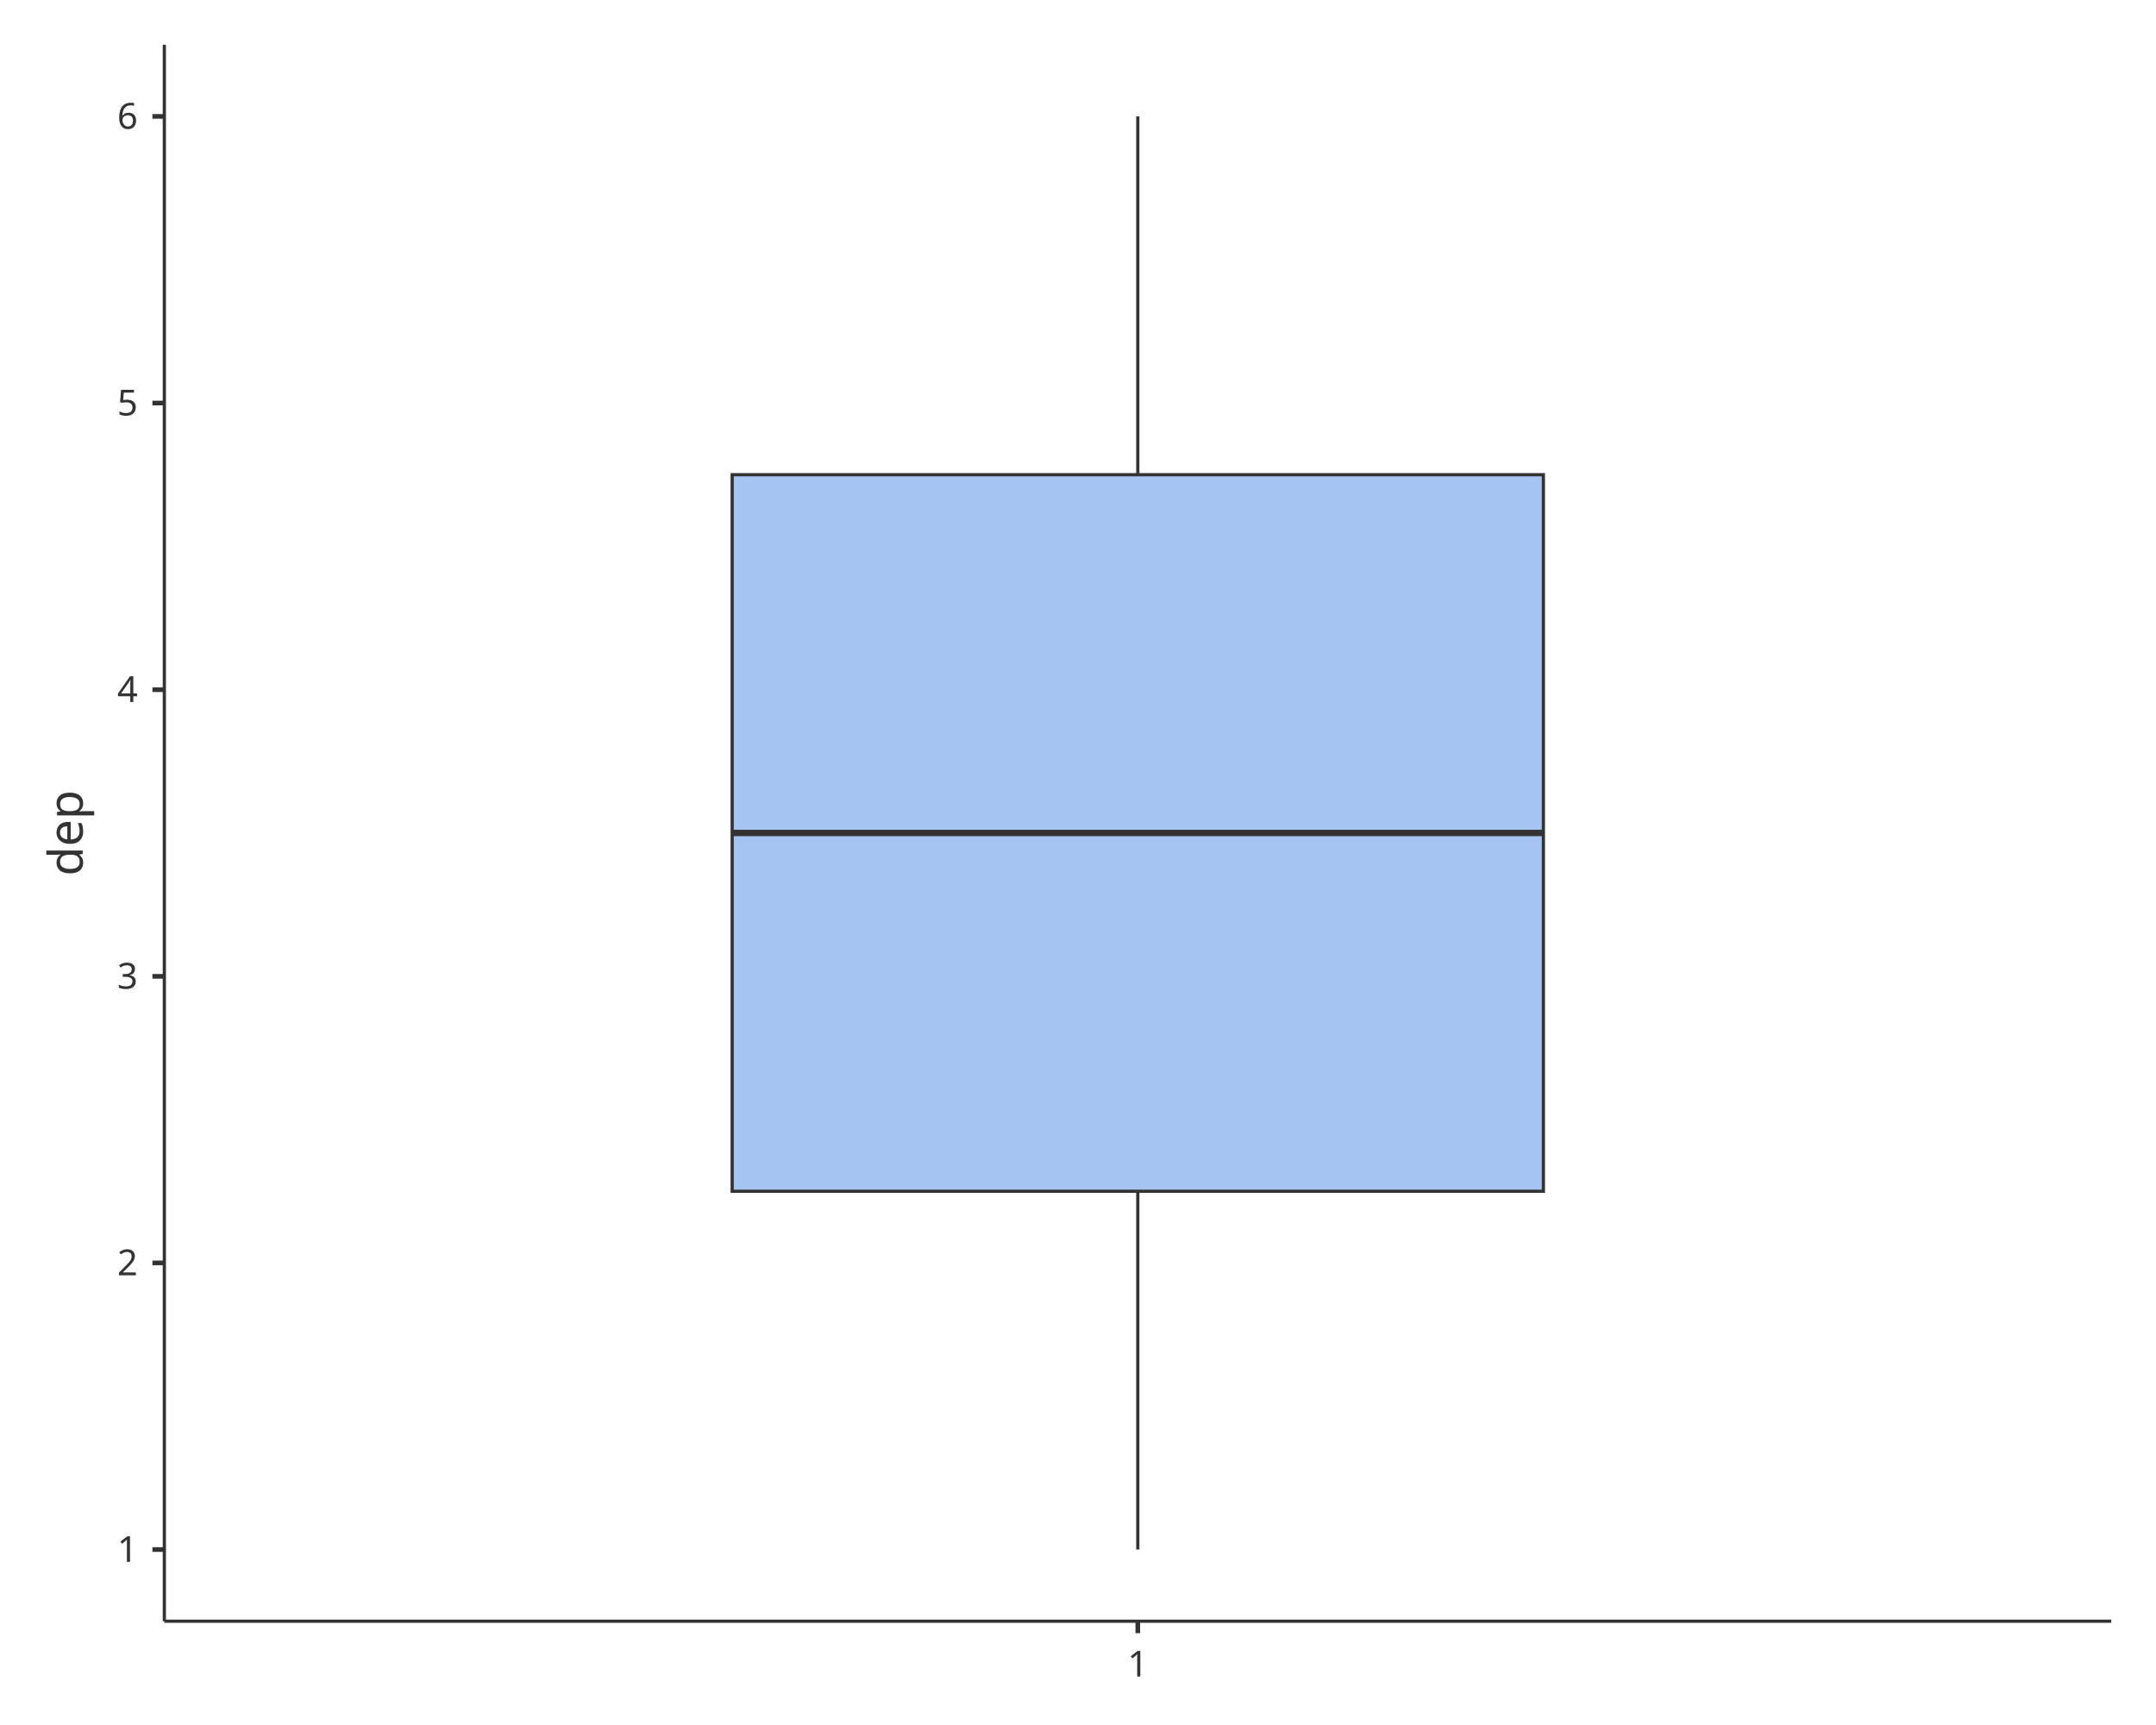
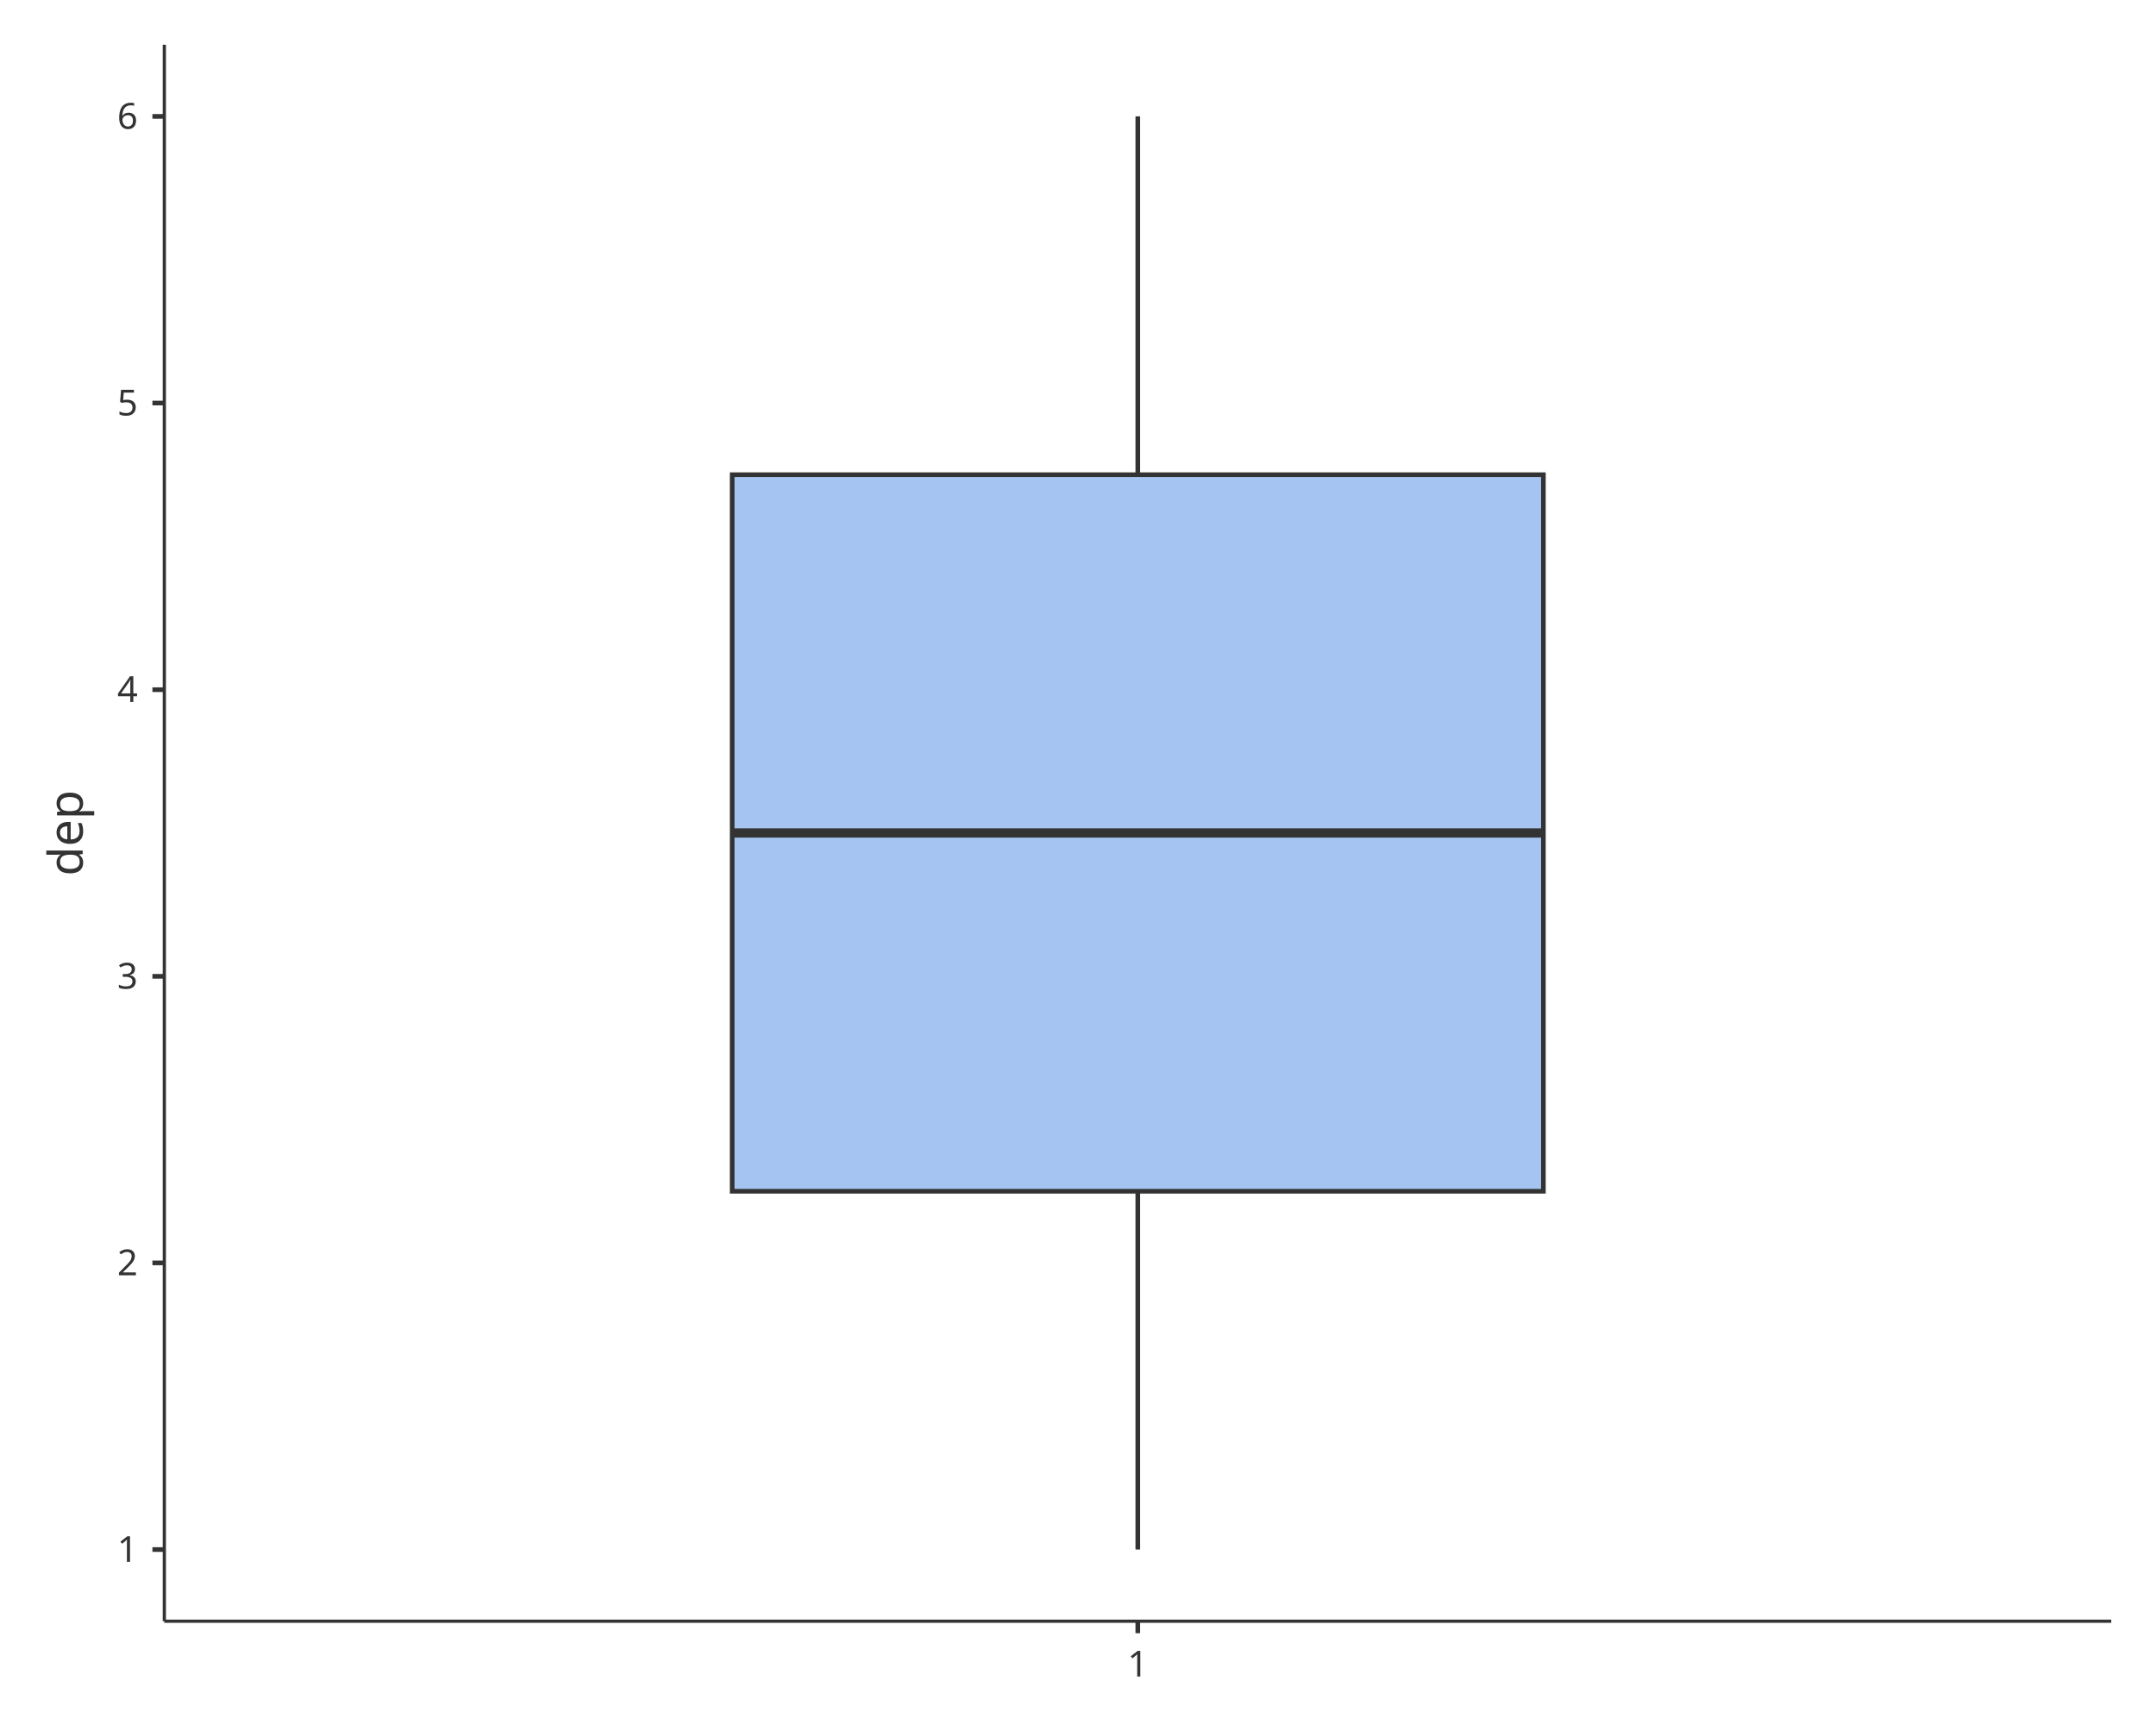
<svg xmlns="http://www.w3.org/2000/svg" class="svglite" data-engine-version="2.0" width="720.00pt" height="576.00pt" viewBox="0 0 720.00 576.00">
  <defs>
    <style type="text/css">
    .svglite line, .svglite polyline, .svglite polygon, .svglite path, .svglite rect, .svglite circle {
      fill: none;
      stroke: #000000;
      stroke-linecap: round;
      stroke-linejoin: round;
      stroke-miterlimit: 10.00;
    }
  </style>
  </defs>
  <rect width="100%" height="100%" style="stroke: none; fill: #FFFFFF;" />
  <defs>
    <clipPath id="cpMC4wMHw3MjAuMDB8MC4wMHw1NzYuMDA=">
      <rect x="0.00" y="0.00" width="720.00" height="576.00" />
    </clipPath>
  </defs>
  <g clip-path="url(#cpMC4wMHw3MjAuMDB8MC4wMHw1NzYuMDA=)">
    <rect x="0.00" y="0.00" width="720.00" height="576.00" style="stroke-width: 1.55; stroke: none;" />
  </g>
  <defs>
    <clipPath id="cpNTQuODh8NzA1LjA2fDE0Ljk0fDU0MS4zNA==">
      <rect x="54.88" y="14.94" width="650.18" height="526.40" />
    </clipPath>
  </defs>
  <g clip-path="url(#cpNTQuODh8NzA1LjA2fDE0Ljk0fDU0MS4zNA==)">
    <rect x="54.88" y="14.94" width="650.18" height="526.40" style="stroke-width: 1.55; stroke: none;" />
-     <line x1="379.97" y1="158.51" x2="379.97" y2="38.87" style="stroke-width: 1.07; stroke: #333333; stroke-linecap: butt;" />
-     <line x1="379.97" y1="397.78" x2="379.97" y2="517.41" style="stroke-width: 1.07; stroke: #333333; stroke-linecap: butt;" />
-     <polygon points="244.51,158.51 244.51,397.78 515.42,397.78 515.42,158.51 244.51,158.51 " style="stroke-width: 1.07; stroke: #333333; stroke-linecap: butt; stroke-linejoin: miter; fill: #A6C4F1;" />
-     <line x1="244.51" y1="278.14" x2="515.42" y2="278.14" style="stroke-width: 2.13; stroke: #333333; stroke-linecap: butt; stroke-linejoin: miter;" />
+     <line x1="379.97" y1="158.51" x2="379.97" y2="38.87" style="stroke-width: 1.55; stroke: #333333; stroke-linecap: butt;" />
+     <line x1="379.97" y1="397.78" x2="379.97" y2="517.41" style="stroke-width: 1.55; stroke: #333333; stroke-linecap: butt;" />
+     <polygon points="244.51,158.51 244.51,397.78 515.42,397.78 515.42,158.51 244.51,158.51 " style="stroke-width: 1.55; stroke: #333333; stroke-linecap: butt; stroke-linejoin: miter; fill: #A6C4F1;" />
+     <line x1="244.51" y1="278.14" x2="515.42" y2="278.14" style="stroke-width: 3.10; stroke: #333333; stroke-linecap: butt; stroke-linejoin: miter;" />
  </g>
  <g clip-path="url(#cpMC4wMHw3MjAuMDB8MC4wMHw1NzYuMDA=)">
    <polyline points="54.88,541.34 54.88,14.94 " style="stroke-width: 1.07; stroke: #333333; stroke-linecap: butt;" />
    <text x="42.58" y="521.54" text-anchor="middle" style="font-size: 12.00px; fill: #333333; font-family: sans;" textLength="6.67px" lengthAdjust="spacingAndGlyphs">1</text>
    <text x="42.58" y="425.83" text-anchor="middle" style="font-size: 12.00px; fill: #333333; font-family: sans;" textLength="6.67px" lengthAdjust="spacingAndGlyphs">2</text>
    <text x="42.58" y="330.13" text-anchor="middle" style="font-size: 12.00px; fill: #333333; font-family: sans;" textLength="6.67px" lengthAdjust="spacingAndGlyphs">3</text>
    <text x="42.58" y="234.42" text-anchor="middle" style="font-size: 12.00px; fill: #333333; font-family: sans;" textLength="6.67px" lengthAdjust="spacingAndGlyphs">4</text>
    <text x="42.58" y="138.71" text-anchor="middle" style="font-size: 12.00px; fill: #333333; font-family: sans;" textLength="6.67px" lengthAdjust="spacingAndGlyphs">5</text>
    <text x="42.58" y="43.00" text-anchor="middle" style="font-size: 12.00px; fill: #333333; font-family: sans;" textLength="6.67px" lengthAdjust="spacingAndGlyphs">6</text>
    <polyline points="50.90,517.41 54.88,517.41 " style="stroke-width: 1.55; stroke: #333333; stroke-linecap: butt;" />
    <polyline points="50.90,421.70 54.88,421.70 " style="stroke-width: 1.55; stroke: #333333; stroke-linecap: butt;" />
    <polyline points="50.90,326.00 54.88,326.00 " style="stroke-width: 1.55; stroke: #333333; stroke-linecap: butt;" />
    <polyline points="50.90,230.29 54.88,230.29 " style="stroke-width: 1.55; stroke: #333333; stroke-linecap: butt;" />
    <polyline points="50.90,134.58 54.88,134.58 " style="stroke-width: 1.55; stroke: #333333; stroke-linecap: butt;" />
    <polyline points="50.90,38.87 54.88,38.87 " style="stroke-width: 1.55; stroke: #333333; stroke-linecap: butt;" />
    <polyline points="54.88,541.34 705.06,541.34 " style="stroke-width: 1.07; stroke: #333333; stroke-linecap: butt;" />
    <polyline points="379.97,545.33 379.97,541.34 " style="stroke-width: 1.55; stroke: #333333; stroke-linecap: butt;" />
    <text x="379.97" y="559.81" text-anchor="middle" style="font-size: 12.00px; fill: #333333; font-family: sans;" textLength="6.67px" lengthAdjust="spacingAndGlyphs">1</text>
    <text transform="translate(27.62,278.14) rotate(-90)" text-anchor="middle" style="font-size: 16.00px; fill: #333333; font-family: sans;" textLength="26.70px" lengthAdjust="spacingAndGlyphs">dep</text>
  </g>
</svg>
